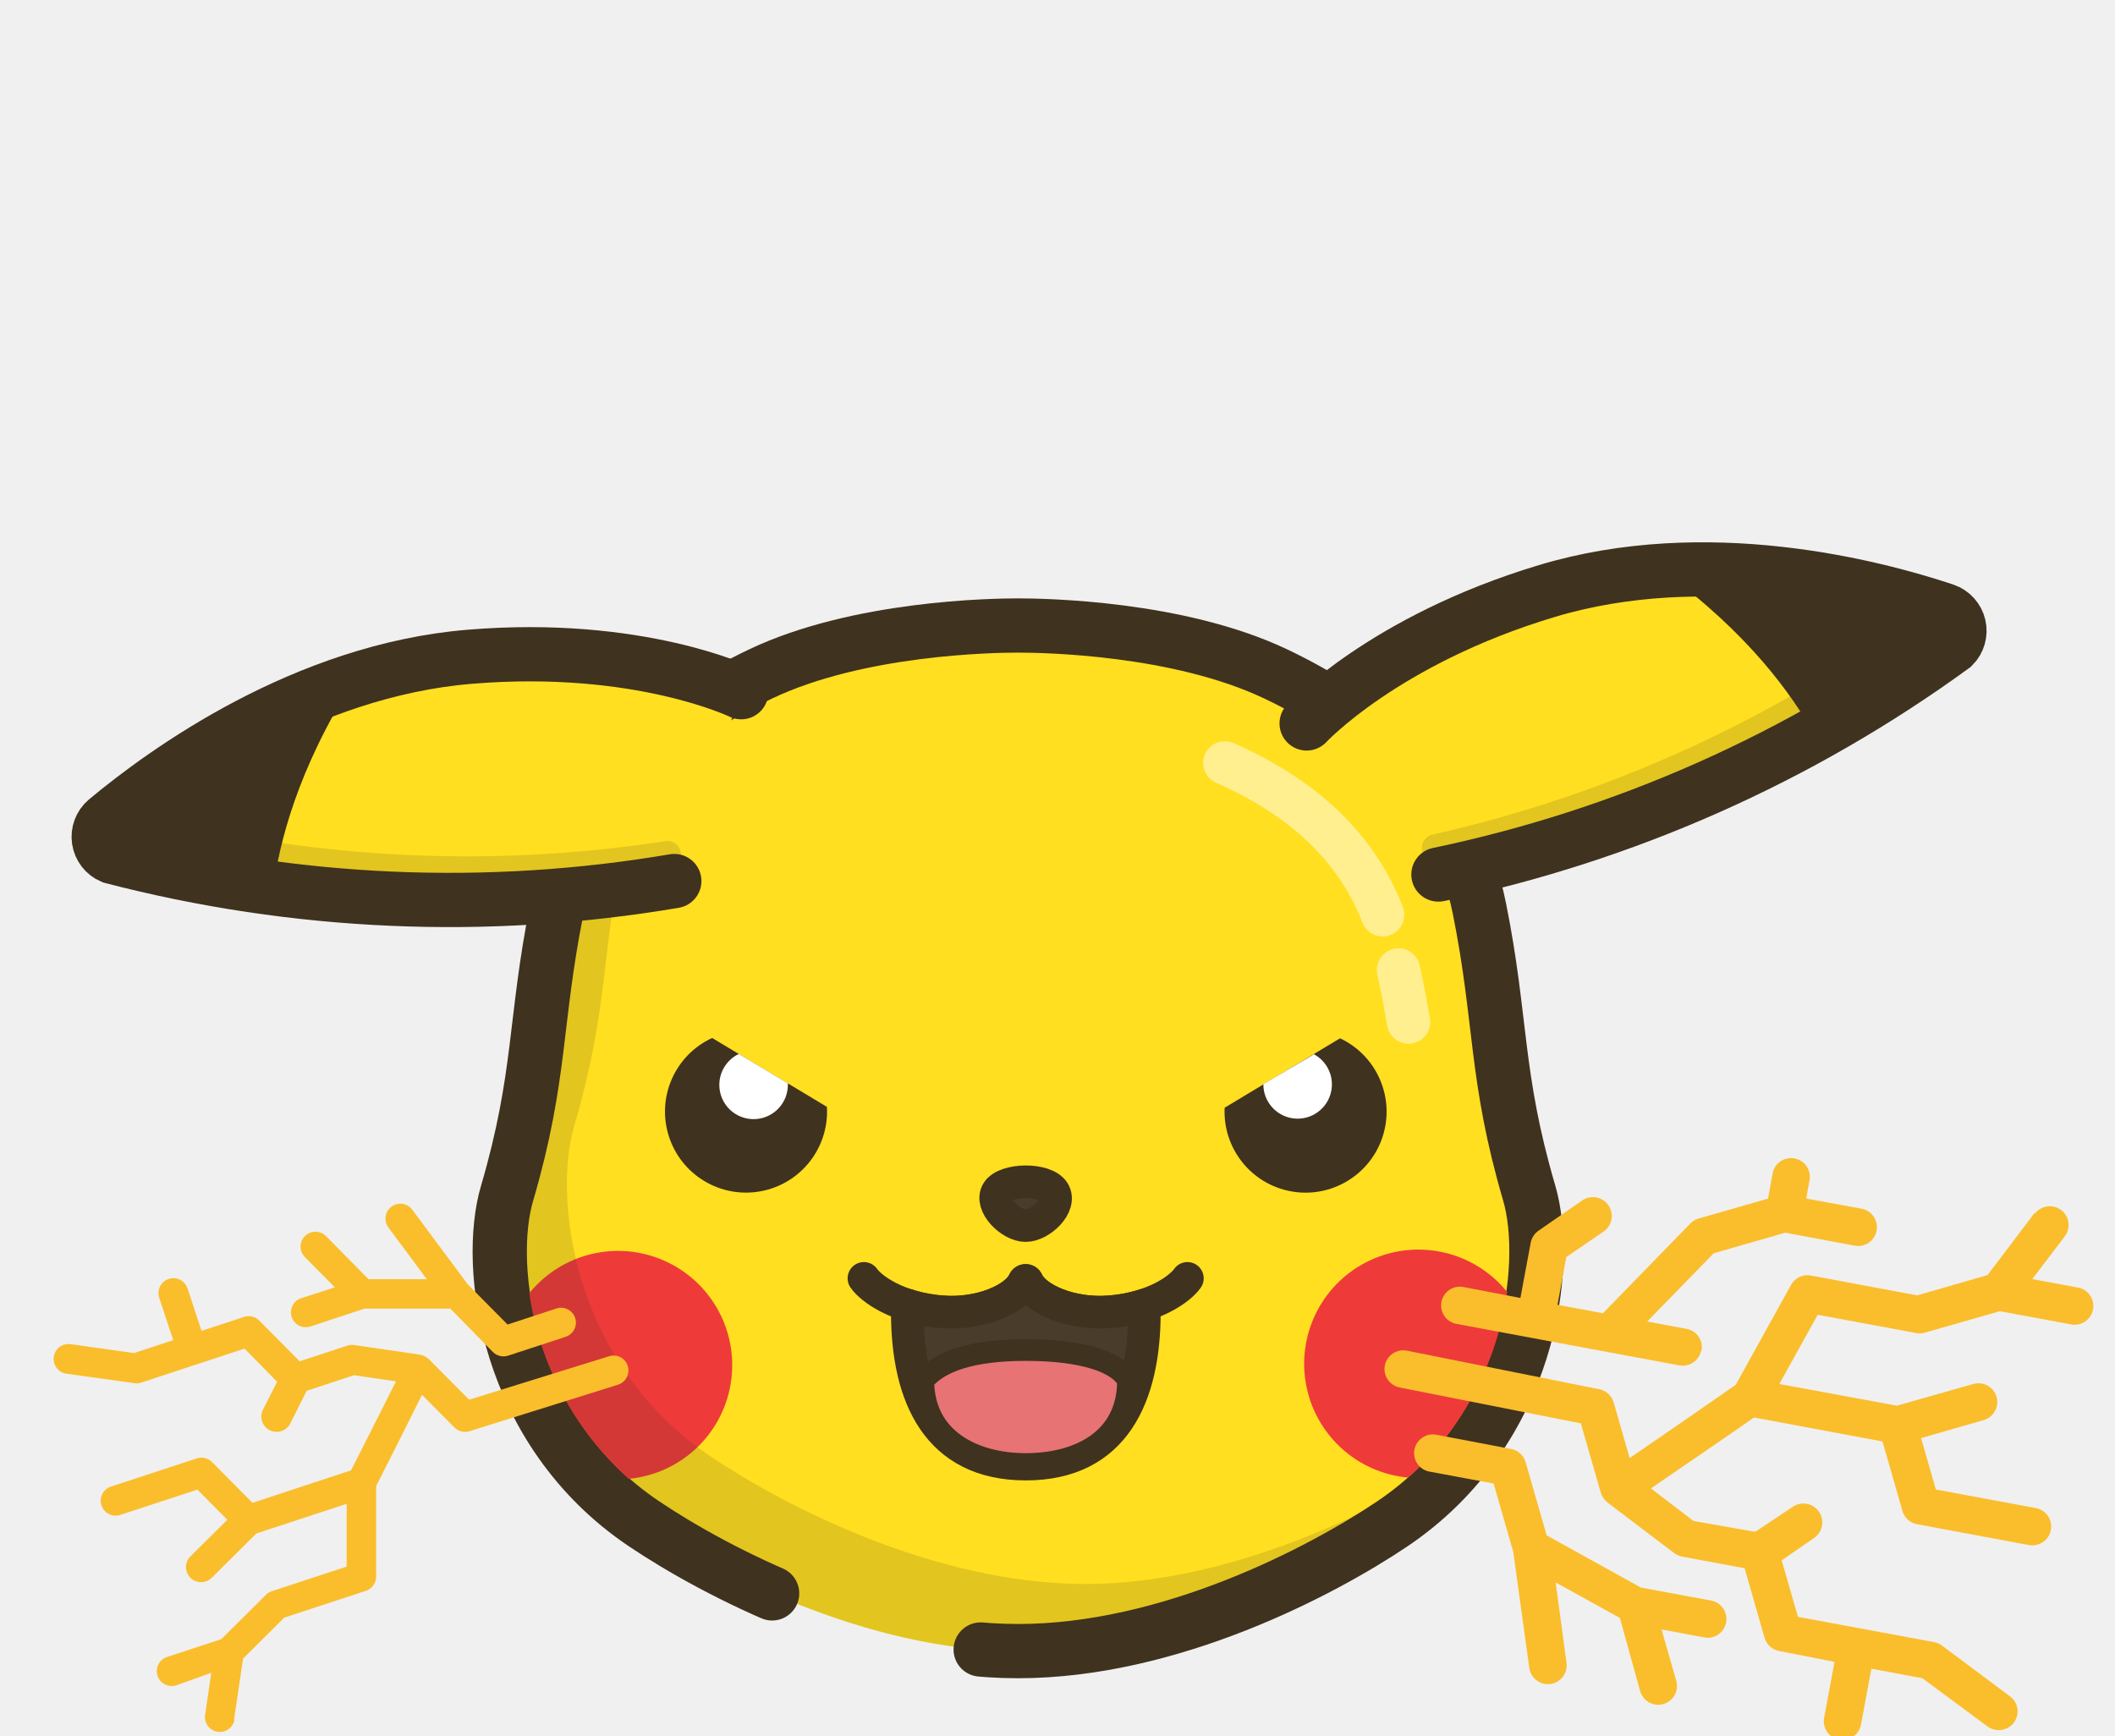
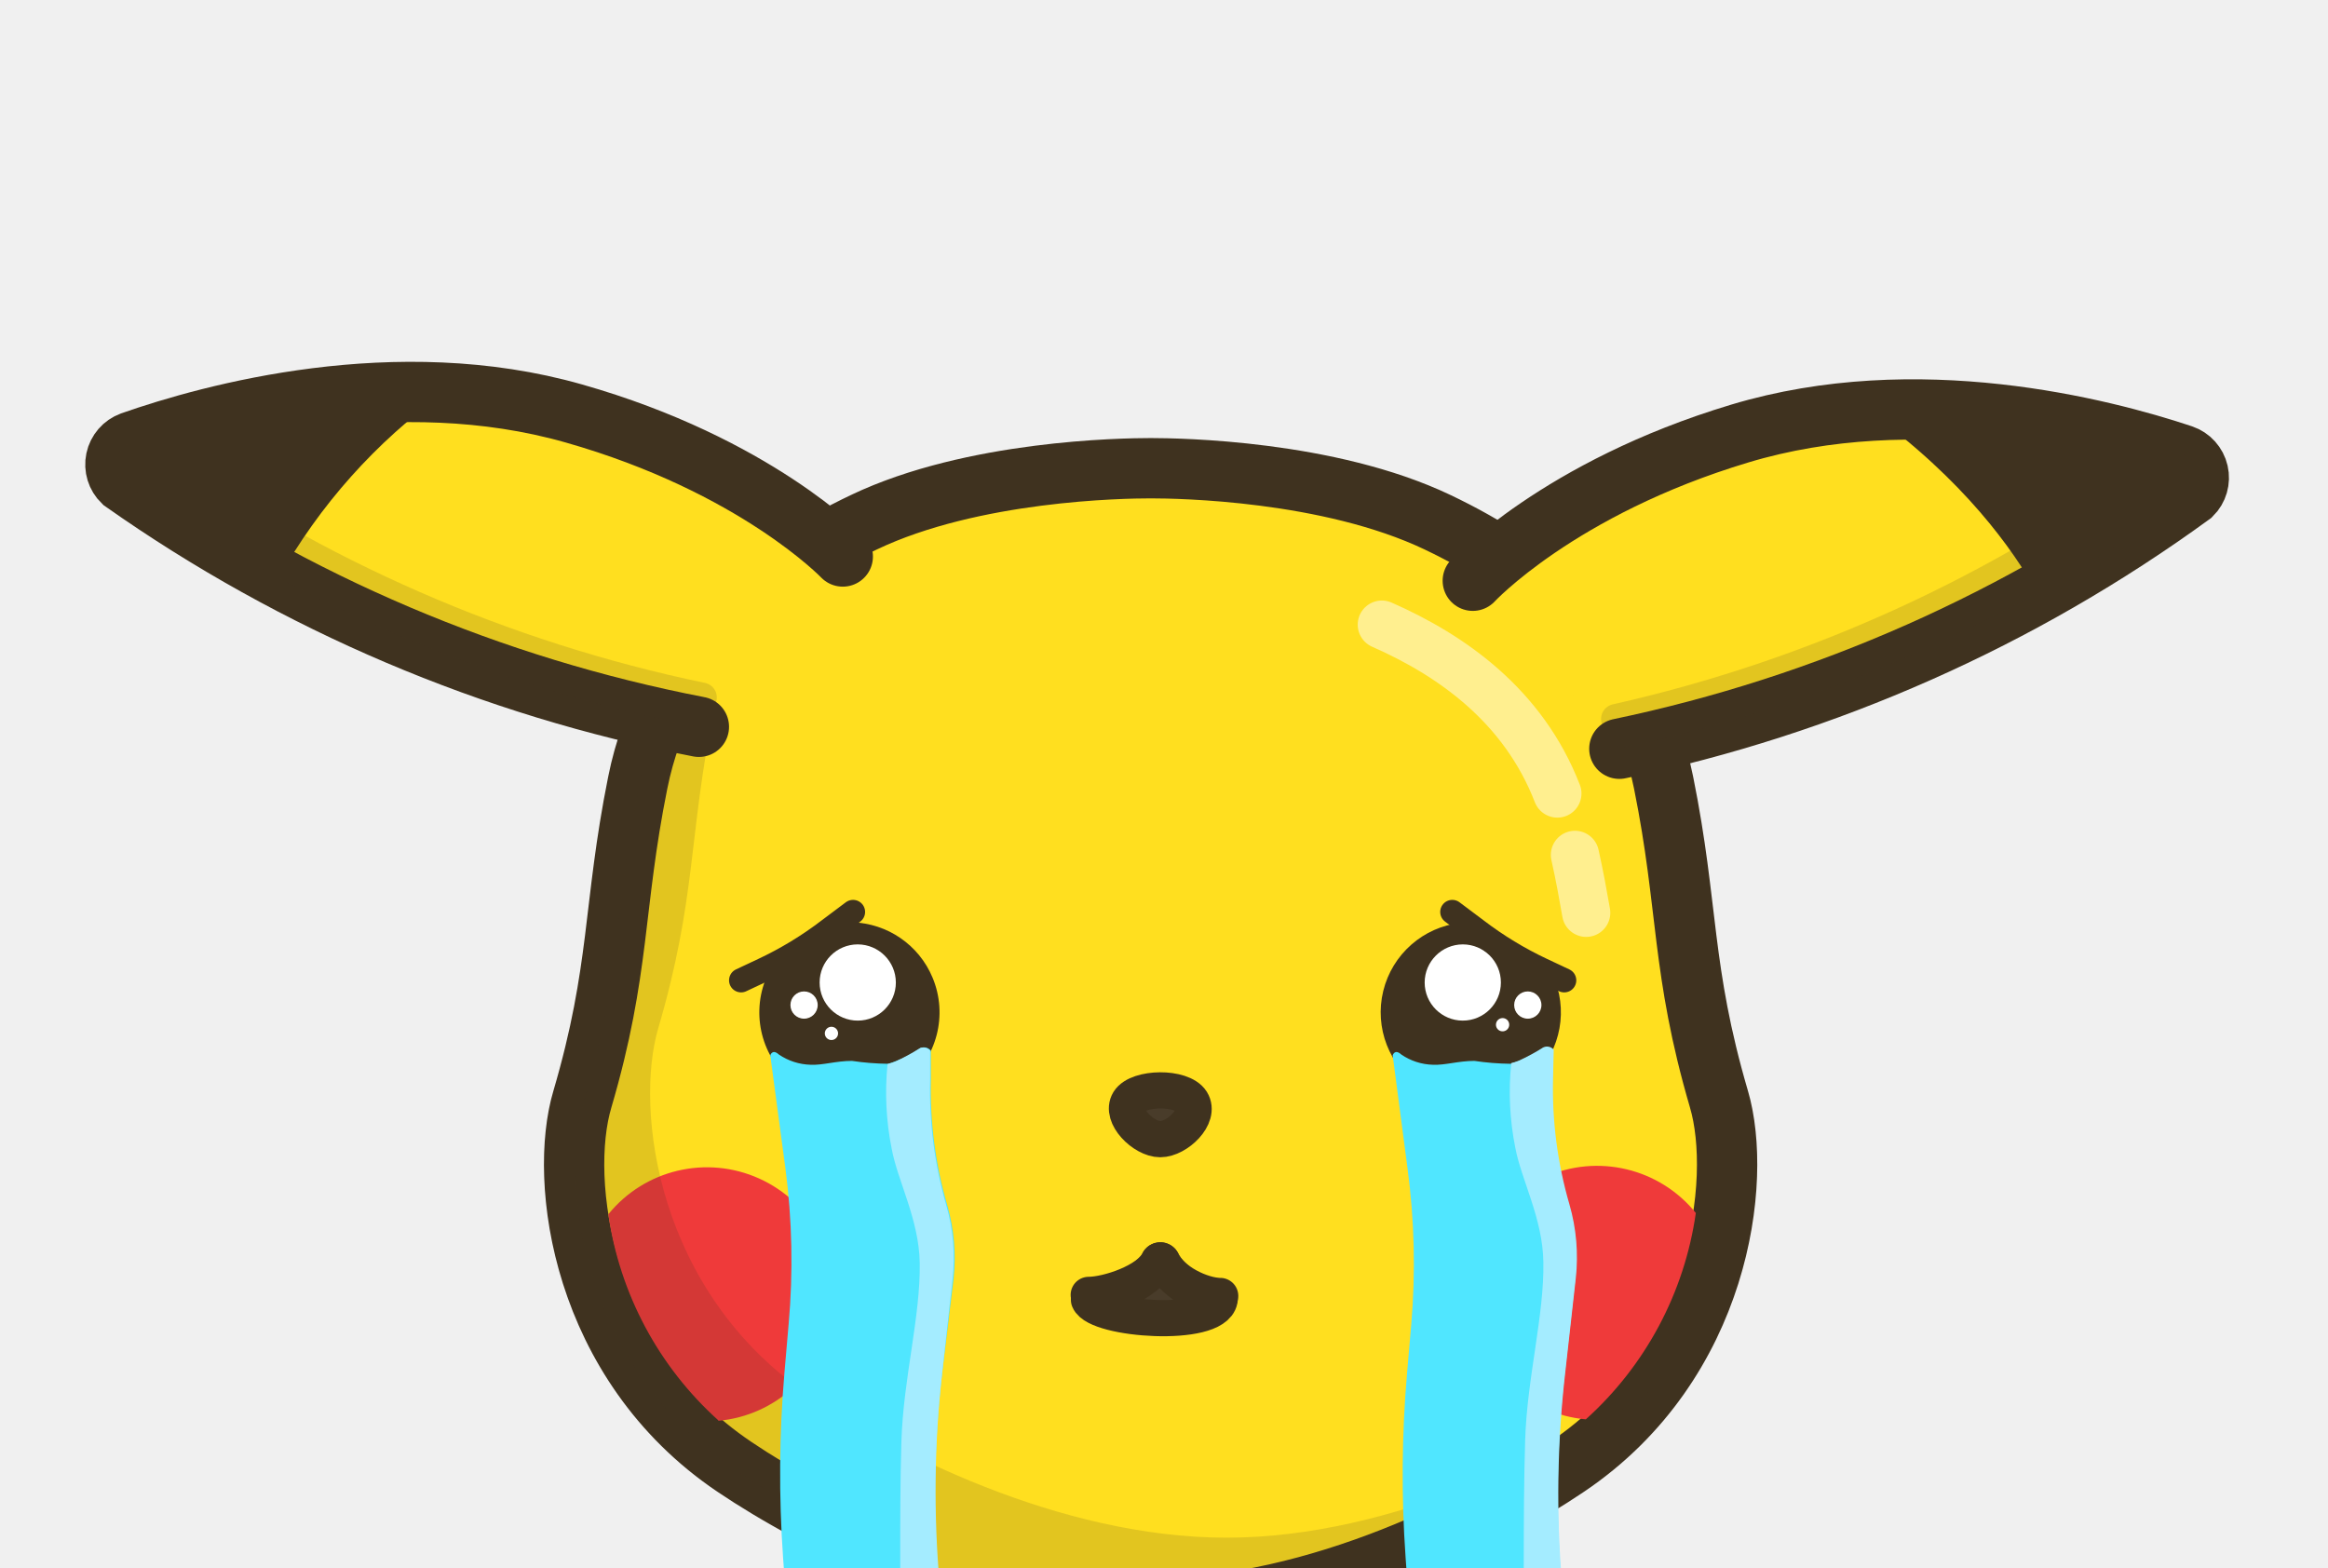
- <svg xmlns="http://www.w3.org/2000/svg" id="Livello_3" data-name="Livello 3" viewBox="-5 -50 195 160">
-   <path d="M144.51,125.76c-3.17-10.79-2.51-15.88-4.59-26.23-2.27-11.23-10.57-17.72-18.77-21.62-9-4.28-21.38-4.47-23.76-4.47s-14.76.19-23.75,4.47c-8.2,3.9-16.51,10.39-18.77,21.62-2.09,10.35-1.43,15.44-4.59,26.23-2,6.7-.15,21.9,12.6,30.49C69.45,160.67,83.42,168,97.39,168s27.94-7.32,34.51-11.74C144.65,147.66,146.47,132.46,144.51,125.76Z" transform="translate(-8.52 -65.77)" style="fill:#ffdf1f;stroke:#3f321f;stroke-linecap:round;stroke-miterlimit:10;stroke-width:5px;stroke-dasharray:210,10,0,10,1000" />
-   <path d="M69.18,111.47a7.47,7.47,0,1,0,10.58,6.35Z" transform="translate(-8.52 -65.77)" style="fill:#3f321f" />
-   <path d="M71.64,112.94a3.16,3.16,0,1,0,4.52,2.84s0-.08,0-.13Z" transform="translate(-8.52 -65.77)" style="fill:#fff" />
-   <path d="M127.07,111.5l-10.64,6.4a7.47,7.47,0,1,0,10.64-6.4Z" transform="translate(-8.52 -65.77)" style="fill:#3f321f" />
-   <path d="M124.62,113,120,115.73a.43.43,0,0,1,0,0,3.16,3.16,0,1,0,4.59-2.8Z" transform="translate(-8.52 -65.77)" style="fill:#fff" />
-   <path d="M83.17,133.63c.65.94,3.08,2.75,7.18,3.08,3.48.29,6.85-1.14,7.59-2.8a.16.16,0,0,1,.29,0c.74,1.66,4.12,3.09,7.6,2.8,4.1-.33,6.52-2.14,7.17-3.08" transform="translate(-8.52 -65.77)" style="fill:none;stroke:#3f321f;stroke-linecap:round;stroke-linejoin:round;stroke-width:3px" />
-   <path d="M98.09,129.83" transform="translate(-8.52 -65.77)" style="fill:none;stroke:#2a2b2d;stroke-linecap:round;stroke-miterlimit:10;stroke-width:3px" />
-   <path d="M98.08,128.77c-1.39,0-3.34-1.94-2.6-3.13s4.41-1.25,5.19,0S99.47,128.77,98.08,128.77Z" transform="translate(-8.52 -65.77)" style="fill:#493c2a;stroke:#3f321f;stroke-linejoin:round;stroke-width:3px" />
-   <path d="M105.83,136.71c-3.48.29-6.86-1.14-7.6-2.8a.16.16,0,0,0-.29,0c-.74,1.66-4.11,3.09-7.59,2.8a13.28,13.28,0,0,1-3.18-.62c0,.22,0,.44,0,.67,0,7.72,2.76,14,10.93,14s10.93-6.27,10.93-14c0-.23,0-.45,0-.67A13.29,13.29,0,0,1,105.83,136.71Z" transform="translate(-8.52 -65.77)" style="fill:#493c2a;stroke:#3f321f;stroke-linejoin:round;stroke-width:3px" />
-   <path d="M98.09,129.83" transform="translate(-8.52 -65.77)" style="fill:none;stroke:#2a2b2d;stroke-linecap:round;stroke-linejoin:round;stroke-width:3px" />
-   <path d="M98.09,140.24c-5.08,0-8,1.09-9.44,2.81,0,5.36,4.58,7.7,9.44,7.7s9.43-2.21,9.43-7.7C106.56,141.27,103.16,140.24,98.09,140.24Z" transform="translate(-8.52 -65.77)" style="fill:#e77374;stroke:#3f321f;stroke-linejoin:round;stroke-width:2px" />
-   <path d="M133.36,152a10.53,10.53,0,1,1,9.12-17.11A28.41,28.41,0,0,1,133.36,152Z" transform="translate(-8.52 -65.77)" style="fill:#ef3a3a" />
-   <path d="M61.44,152.08A28.43,28.43,0,0,1,52.32,135a10.53,10.53,0,1,1,9.12,17.12Z" transform="translate(-8.52 -65.77)" style="fill:#ef3a3a" />
-   <path d="M136.14,96.4a123.51,123.51,0,0,0,47.45-21.05,2,2,0,0,0-.76-3.31c-6.69-2.23-22.05-6.19-36.72-1.77-15,4.51-22.12,12.2-22.12,12.2" transform="translate(-8.52 -65.77)" style="fill:#ffdf1f;stroke:#3f321f;stroke-linecap:round;stroke-miterlimit:10;stroke-width:5px" />
-   <path d="M182.83,72l-1.43-.46-.9.68a120,120,0,0,1-44.91,20.5,1.24,1.24,0,0,0-.72,1.95l1.27,1.69a123.51,123.51,0,0,0,47.45-21.05A2,2,0,0,0,182.83,72Z" transform="translate(-8.52 -65.77)" style="fill:#3f321f;opacity:0.15" />
-   <path d="M183.59,75.35a121,121,0,0,1-12.79,8.16c-2-3.61-6.11-9.42-14-15.12a71,71,0,0,1,26,3.65A2,2,0,0,1,183.59,75.35Z" transform="translate(-8.52 -65.77)" style="fill:#3f321f" />
+ <svg xmlns="http://www.w3.org/2000/svg" id="Livello_2" data-name="Livello 2" viewBox="-7 -30 193 130">
+   <path d="M144.4,125.46c-3.16-10.79-2.5-15.89-4.59-26.24C137.55,88,129.24,81.51,121.05,77.61c-9-4.28-21.39-4.47-23.76-4.47s-14.77.19-23.76,4.47C65.33,81.51,57,88,54.76,99.22c-2.08,10.35-1.42,15.45-4.59,26.24-2,6.7-.14,21.9,12.61,30.48,6.57,4.43,20.54,11.74,34.51,11.74s27.94-7.31,34.51-11.74C144.55,147.36,146.37,132.16,144.4,125.46Z" transform="translate(-8.89 -64.32)" style="fill:#ffdf1f;stroke:#3f321f;stroke-linecap:round;stroke-miterlimit:10;stroke-width:5px;stroke-dasharray:210,10,0,10,1000" />
+   <path d="M92.15,141.68c1.56,0,5-1.11,5.79-2.77a.16.16,0,0,1,.29,0c.74,1.66,3.33,2.86,4.82,2.86" transform="translate(-8.89 -64.32)" style="fill:none;stroke:#3f321f;stroke-linecap:round;stroke-linejoin:round;stroke-width:3px" />
+   <path d="M98.09,134.83" transform="translate(-8.89 -64.32)" style="fill:none;stroke:#2a2b2d;stroke-linecap:round;stroke-miterlimit:10;stroke-width:3px" />
+   <path d="M98.08,128.77c-1.39,0-3.34-1.94-2.6-3.13s4.41-1.25,5.19,0S99.47,128.77,98.08,128.77Z" transform="translate(-8.89 -64.32)" style="fill:#493c2a;stroke:#3f321f;stroke-linejoin:round;stroke-width:3px" />
+   <path d="M98.23,138.91a.16.16,0,0,0-.29,0c-.74,1.66-4.86,3.48-5.77,3.18.68,1.66,10.38,2.36,10.83,0C102.09,142.39,99,140.57,98.23,138.91Z" transform="translate(-8.89 -64.32)" style="fill:#493c2a;stroke:#3f321f;stroke-linejoin:round;stroke-width:3px" />
+   <path d="M98.09,134.83" transform="translate(-8.89 -64.32)" style="fill:none;stroke:#2a2b2d;stroke-linecap:round;stroke-linejoin:round;stroke-width:3px" />
+   <path d="M133.36,152a10.53,10.53,0,1,1,9.12-17.11A28.41,28.41,0,0,1,133.36,152Z" transform="translate(-8.89 -64.32)" style="fill:#ef3a3a" />
+   <path d="M61.44,152.08A28.43,28.43,0,0,1,52.32,135a10.53,10.53,0,1,1,9.12,17.12Z" transform="translate(-8.89 -64.32)" style="fill:#ef3a3a" />
+   <path d="M136.14,96.4a123.51,123.51,0,0,0,47.45-21.05,2,2,0,0,0-.76-3.31c-6.69-2.23-22.05-6.19-36.72-1.77-15,4.51-22.12,12.2-22.12,12.2" transform="translate(-8.89 -64.32)" style="fill:#ffdf1f;stroke:#3f321f;stroke-linecap:round;stroke-miterlimit:10;stroke-width:5px" />
+   <path d="M182.83,72l-1.43-.46-.9.68a120,120,0,0,1-44.91,20.5,1.24,1.24,0,0,0-.72,1.95l1.27,1.69a123.51,123.51,0,0,0,47.45-21.05A2,2,0,0,0,182.83,72Z" transform="translate(-8.89 -64.32)" style="fill:#3f321f;opacity:0.15" />
+   <path d="M183.59,75.35a121,121,0,0,1-12.79,8.16c-2-3.61-6.11-9.42-14-15.12a71,71,0,0,1,26,3.65A2,2,0,0,1,183.59,75.35Z" transform="translate(-8.89 -64.32)" style="fill:#3f321f" />
  <g style="opacity:0.5">
-     <path d="M131,100.11c-2.82-7.28-8.76-11.45-14.55-14" transform="translate(-8.52 -65.77)" style="fill:none;stroke:#fff;stroke-linecap:round;stroke-miterlimit:10;stroke-width:4px" />
-     <path d="M133.39,110c-.26-1.49-.54-3.06-.93-4.8" transform="translate(-8.52 -65.77)" style="fill:none;stroke:#fff;stroke-linecap:round;stroke-miterlimit:10;stroke-width:4px" />
+     <path d="M131,100.11c-2.82-7.28-8.76-11.45-14.55-14" transform="translate(-8.89 -64.32)" style="fill:none;stroke:#fff;stroke-linecap:round;stroke-miterlimit:10;stroke-width:4px" />
+     <path d="M133.39,110c-.26-1.49-.54-3.06-.93-4.8" transform="translate(-8.89 -64.32)" style="fill:none;stroke:#fff;stroke-linecap:round;stroke-miterlimit:10;stroke-width:4px" />
  </g>
-   <path d="M97.39,160.11" transform="translate(-8.52 -65.77)" style="fill:none;stroke:#2a2b2d;stroke-miterlimit:10;stroke-width:5px" />
-   <path d="M138.09,150.07c-6.58,4.42-20.55,11.74-34.52,11.74s-27.93-7.32-34.51-11.74c-12.75-8.59-14.57-23.79-12.6-30.49,3.17-10.79,2.5-15.88,4.59-26.23a27.2,27.2,0,0,1,1.73-5.5c-.26-.14-.81-.46-1.59-1a26.74,26.74,0,0,0-6.32,12.64c-2.09,10.35-1.43,15.44-4.59,26.23-2,6.7-.15,21.9,12.6,30.49C69.45,160.67,83.42,168,97.39,168s27.94-7.32,34.51-11.74a29.07,29.07,0,0,0,7.26-6.94C138.81,149.57,138.45,149.82,138.09,150.07Z" transform="translate(-8.52 -65.77)" style="fill:#3f321f;opacity:0.15" />
-   <path d="M65.69,97a123.72,123.72,0,0,1-51.86-2.24,2,2,0,0,1-.51-3.36c5.42-4.52,18.26-13.83,33.54-15.08,15.6-1.29,25,3.27,25,3.27" transform="translate(-8.52 -65.77)" style="fill:#ffdf1f;stroke:#3f321f;stroke-linecap:round;stroke-miterlimit:10;stroke-width:5px" />
-   <path d="M13.32,91.36c.36-.29.75-.62,1.17-1l1.09.3a120.09,120.09,0,0,0,49.3,2.66,1.24,1.24,0,0,1,1.38,1.55l-.57,2a123.72,123.72,0,0,1-51.86-2.24A2,2,0,0,1,13.32,91.36Z" transform="translate(-8.52 -65.77)" style="fill:#3f321f;opacity:0.15" />
-   <path d="M13.84,94.72a120.24,120.24,0,0,0,14.88,2.91c.54-4.09,2.24-11,7.47-19.18A71.13,71.13,0,0,0,13.32,91.36,2,2,0,0,0,13.84,94.72Z" transform="translate(-8.52 -65.77)" style="fill:#3f321f" />
-   <path d="M154.74,171.69a1.73,1.73,0,0,0,3.33-.95L156.71,166l4,.75a1.73,1.73,0,0,0,.63-3.4l-6.53-1.21-8.69-4.81-1.94-6.75a1.72,1.72,0,0,0-1.35-1.22L136,148.06a1.73,1.73,0,1,0-.63,3.4l5.86,1.09,1.81,6.3,1.48,10.7a1.73,1.73,0,1,0,3.43-.47l-1-7.41,5.92,3.27Z" transform="translate(-8.52 -65.77)" style="fill:#fabe2c" />
-   <path d="M191.09,127.62l-4.32,5.71-6.49,1.87-9.8-1.83a1.73,1.73,0,0,0-1.83.87l-5.1,9.21L158.43,147l-4.66,3.2-1.23-4.29-.24-.84a1.75,1.75,0,0,0-1.35-1.22l-17.71-3.55a1.73,1.73,0,1,0-.64,3.4L149.27,147l1.84,6.4a2,2,0,0,0,.62.9l6.16,4.67a1.83,1.83,0,0,0,.73.32l5.75,1.07,1.84,6.41a1.72,1.72,0,0,0,1.35,1.22l5.1,1-.95,5.1a1.73,1.73,0,1,0,3.4.63l.95-5.1,4.7.88,6,4.44a1.75,1.75,0,0,0,2.43-.34,1.72,1.72,0,0,0-.34-2.42l-6.28-4.69a1.78,1.78,0,0,0-.73-.32l-12.55-2.33-1.5-5.21,3-2.07a1.73,1.73,0,1,0-2-2.85L165.35,157l-5.69-1-3.93-3,7.51-5.15,2-1.39,11.84,2.21.54,1.86,1.3,4.54a1.73,1.73,0,0,0,1.35,1.23l10.31,1.92a1.73,1.73,0,0,0,.64-3.41L182,153.1l-.53-1.86-.83-2.88,5.77-1.66a1.73,1.73,0,1,0-.95-3.33l-7.05,2-10.84-2,3.54-6.38,9,1.67a1.67,1.67,0,0,0,.8,0l7-2,6.51,1.21a1.73,1.73,0,1,0,.63-3.4l-4.16-.77,3-3.94a1.73,1.73,0,0,0-2.76-2.09Z" transform="translate(-8.52 -65.77)" style="fill:#fabe2c" />
-   <path d="M160.4,140.29a1.71,1.71,0,0,0-1.38-2l-3.63-.68,6.13-6.29,6.6-1.9,6.4,1.2a1.73,1.73,0,0,0,.63-3.41l-5.1-.94.31-1.7a1.73,1.73,0,0,0-3.4-.64l-.43,2.35-6.41,1.84a1.75,1.75,0,0,0-.76.46l-8.05,8.27-4.19-.78.81-4.4,3.45-2.36a1.73,1.73,0,0,0-2-2.85l-4,2.77a1.76,1.76,0,0,0-.73,1.11l-.95,5.1-5.21-1a1.73,1.73,0,1,0-.63,3.4l20.51,3.82a1.74,1.74,0,0,0,2-1.39Z" transform="translate(-8.52 -65.77)" style="fill:#fabe2c" />
-   <path d="M33.58,129.74a1.37,1.37,0,0,0-1.95,1.93l2.76,2.79-3.1,1a1.37,1.37,0,0,0,.85,2.61l5-1.65,7.9,0,3.92,4a1.39,1.39,0,0,0,1.41.34l5.3-1.74a1.37,1.37,0,1,0-.85-2.61l-4.5,1.48-3.67-3.7-5.12-6.89a1.37,1.37,0,1,0-2.2,1.64l3.54,4.77-5.37,0Z" transform="translate(-8.52 -65.77)" style="fill:#fabe2c" />
-   <path d="M25.1,174.31l.83-5.62,3.8-3.78,7.53-2.47a1.38,1.38,0,0,0,.94-1.3l0-8.36,2.23-4.41,2-4,2.5,2.52.49.49a1.38,1.38,0,0,0,1.4.34l13.7-4.29a1.38,1.38,0,0,0,.87-1.74,1.36,1.36,0,0,0-1.73-.87l-12.89,4-3.73-3.76a1.75,1.75,0,0,0-.77-.39l-6.08-.89a1.49,1.49,0,0,0-.63.05l-4.41,1.45-3.73-3.76a1.35,1.35,0,0,0-1.4-.33l-3.92,1.28-1.29-3.91a1.37,1.37,0,1,0-2.61.86l1.29,3.91-3.61,1.19-5.84-.82a1.37,1.37,0,1,0-.4,2.72l6.16.86a1.49,1.49,0,0,0,.63,0l9.64-3.17,3,3.06-1.31,2.58A1.37,1.37,0,1,0,30.29,147l1.5-3,4.37-1.44,3.87.57-3.26,6.46-.88,1.74-9.09,3-1.08-1.09-2.65-2.67a1.38,1.38,0,0,0-1.4-.34l-7.92,2.6a1.37,1.37,0,1,0,.86,2.61l7.11-2.33,1.08,1.09,1.68,1.69-3.39,3.36a1.38,1.38,0,1,0,1.94,2l4.13-4.1,8.32-2.73,0,5.79-6.89,2.26a1.36,1.36,0,0,0-.54.33l-4.13,4.1-5,1.64a1.37,1.37,0,1,0,.86,2.61L23,170l-.57,3.88a1.37,1.37,0,0,0,2.72.4Z" transform="translate(-8.52 -65.77)" style="fill:#fabe2c" />
+   <path d="M97.39,160.11" transform="translate(-8.89 -64.32)" style="fill:none;stroke:#2a2b2d;stroke-miterlimit:10;stroke-width:5px" />
+   <path d="M138.09,150.07c-6.58,4.42-20.55,11.74-34.52,11.74s-27.93-7.32-34.51-11.74c-12.75-8.59-14.57-23.79-12.6-30.49,3.17-10.79,2.5-15.88,4.59-26.23a27.2,27.2,0,0,1,1.73-5.5c-.26-.14-.81-.46-1.59-1a26.74,26.74,0,0,0-6.32,12.64c-2.09,10.35-1.43,15.44-4.59,26.23-2,6.7-.15,21.9,12.6,30.49C69.45,160.67,83.42,168,97.39,168s27.94-7.32,34.51-11.74a29.07,29.07,0,0,0,7.26-6.94C138.81,149.57,138.45,149.82,138.09,150.07Z" transform="translate(-8.89 -64.32)" style="fill:#3f321f;opacity:0.15" />
+   <path d="M59.83,94.58A123.63,123.63,0,0,1,12.07,74.27a2,2,0,0,1,.7-3.32c6.65-2.33,22-6.54,36.69-2.35,15.06,4.28,22.3,11.86,22.3,11.86" transform="translate(-8.89 -64.32)" style="fill:#ffdf1f;stroke:#3f321f;stroke-linecap:round;stroke-miterlimit:10;stroke-width:5px" />
+   <path d="M12.77,71c.43-.16.92-.32,1.42-.48l.92.66A120.17,120.17,0,0,0,60.33,90.94a1.23,1.23,0,0,1,.75,1.93l-1.25,1.71A123.63,123.63,0,0,1,12.07,74.27,2,2,0,0,1,12.77,71Z" transform="translate(-8.89 -64.32)" style="fill:#3f321f;opacity:0.15" />
+   <path d="M12.07,74.27a119.3,119.3,0,0,0,12.91,8A47.59,47.59,0,0,1,38.71,66.89,71,71,0,0,0,12.77,71,2,2,0,0,0,12.07,74.27Z" transform="translate(-8.89 -64.32)" style="fill:#3f321f" />
+   <path d="M79.2,115.37a7.45,7.45,0,0,0-6.66-4.58l-7.21,4.81a7.47,7.47,0,1,0,13.87-.23Z" transform="translate(-8.89 -64.32)" style="fill:#3f321f" />
+   <path d="M76.16,115.78A3.16,3.16,0,1,1,73,112.62,3.17,3.17,0,0,1,76.16,115.78Z" transform="translate(-8.89 -64.32)" style="fill:#fff" />
+   <path d="M67.42,117.65a1.13,1.13,0,1,0,2.26,0,1.13,1.13,0,1,0-2.26,0Z" transform="translate(-8.89 -64.32)" style="fill:#fff" />
+   <path d="M70.27,120a.55.55,0,0,0,.55.55.55.55,0,0,0,0-1.1A.55.55,0,0,0,70.27,120Z" transform="translate(-8.89 -64.32)" style="fill:#fff" />
+   <path d="M123,110.83a7.47,7.47,0,1,0,8,5.35Z" transform="translate(-8.89 -64.32)" style="fill:#3f321f" />
+   <path d="M120,115.78a3.16,3.16,0,1,0,3.16-3.16A3.17,3.17,0,0,0,120,115.78Z" transform="translate(-8.89 -64.32)" style="fill:#fff" />
+   <path d="M127.42,117.65a1.13,1.13,0,1,0,2.26,0,1.13,1.13,0,1,0-2.26,0Z" transform="translate(-8.89 -64.32)" style="fill:#fff" />
+   <path d="M125.91,119.28a.55.55,0,1,0,.54-.55A.55.55,0,0,0,125.91,119.28Z" transform="translate(-8.89 -64.32)" style="fill:#fff" />
+   <g id="Livello_4" data-name="Livello 4">
+     <path d="M65.75,121.82s.16-.57.71-.07a4.9,4.9,0,0,0,2.63.85c1,.05,2.1-.32,3.43-.32a22.31,22.31,0,0,0,3,.24,9.27,9.27,0,0,0,2.68-1.31.75.75,0,0,1,.86.22l0,2.42a34.46,34.46,0,0,0,1.36,10.4h0a15.83,15.83,0,0,1,.52,6.12L80,148.15a87.7,87.7,0,0,0-.27,17.67,62,62,0,0,1,.19,7l-.11,4.62c-.15,7.05.62,4.09,2.3,10.93a4.75,4.75,0,0,1-.58,3.68h0a4.72,4.72,0,0,1-4,2.18l-9.76,0a4.55,4.55,0,0,1-3.2-2h0a2.85,2.85,0,0,1-.38-2.39c3.84-13.13,3.61-12.4,2.62-26.37h0a98.92,98.92,0,0,1,.11-15.3l.35-4.06A58.77,58.77,0,0,0,67,131.16Z" transform="translate(-8.89 -64.32)" style="fill:#50e6ff" />
+     <path d="M69.56,193.58l-3.7-.18a4.56,4.56,0,0,0,2,.75l9.76,0a4.69,4.69,0,0,0,4.56-5.86c-1.68-6.84-2.45-3.88-2.3-10.93l.11-4.62a62,62,0,0,0-.19-7A87.7,87.7,0,0,1,80,148.15l.86-7.78a15.83,15.83,0,0,0-.52-6.12A34.46,34.46,0,0,1,79,123.85l0-2.42v0a.75.75,0,0,0-.85-.2,17.75,17.75,0,0,1-2.09,1.13,4,4,0,0,1-.59.18,23.65,23.65,0,0,0,.34,7c.49,2.69,2.27,5.88,2.33,9.49.07,4.46-1.36,9.56-1.52,14.8-.2,6.63,0,13.59-.17,20.1-.19,9.44,1.34,8.24,1.43,13.27C77.66,190.84,73.37,193.76,69.56,193.58Z" transform="translate(-8.89 -64.32)" style="fill:#a4ecff" />
+     <path d="M117.35,121.82s.16-.57.71-.07a4.86,4.86,0,0,0,2.62.85c1,.05,2.11-.32,3.44-.32a22.19,22.19,0,0,0,3,.24,9.27,9.27,0,0,0,2.68-1.31.75.75,0,0,1,.86.22l-.06,2.42a34.46,34.46,0,0,0,1.36,10.4h0a15.83,15.83,0,0,1,.53,6.12l-.87,7.78a88.44,88.44,0,0,0-.26,17.67,62,62,0,0,1,.18,7l-.1,4.62c-.16,7.05.62,4.09,2.29,10.93a4.71,4.71,0,0,1-.58,3.68h0a4.69,4.69,0,0,1-4,2.18l-9.76,0a4.57,4.57,0,0,1-3.21-2h0a2.81,2.81,0,0,1-.37-2.39c3.84-13.13,3.6-12.4,2.61-26.37h0a97.69,97.69,0,0,1,.12-15.3l.35-4.06a59.39,59.39,0,0,0-.31-12.92Z" transform="translate(-8.89 -64.32)" style="fill:#50e6ff" />
+     <path d="M121.16,193.58l-3.7-.18a4.51,4.51,0,0,0,2,.75l9.76,0a4.69,4.69,0,0,0,4.55-5.86c-1.67-6.84-2.45-3.88-2.29-10.93l.1-4.62a62,62,0,0,0-.18-7,88.44,88.44,0,0,1,.26-17.67l.87-7.78a15.83,15.83,0,0,0-.53-6.12,34.46,34.46,0,0,1-1.36-10.4l.06-2.42,0,0a.73.73,0,0,0-.84-.2,18.6,18.6,0,0,1-2.09,1.13,4,4,0,0,1-.59.18,23.41,23.41,0,0,0,.33,7c.5,2.69,2.28,5.88,2.33,9.49.08,4.46-1.35,9.56-1.51,14.8-.2,6.63-.05,13.59-.17,20.1-.19,9.44,1.34,8.24,1.42,13.27C129.26,190.84,125,193.76,121.16,193.58Z" transform="translate(-8.89 -64.32)" style="fill:#a4ecff" />
+   </g>
+   <path d="M63.33,115.6l1.85-.87a29.81,29.81,0,0,0,5.43-3.3l2-1.5" transform="translate(-8.89 -64.32)" style="fill:none;stroke:#3f321f;stroke-linecap:round;stroke-linejoin:round;stroke-width:2px" />
+   <path d="M131.57,115.6l-1.85-.87a29.81,29.81,0,0,1-5.43-3.3l-2-1.5" transform="translate(-8.89 -64.32)" style="fill:none;stroke:#3f321f;stroke-linecap:round;stroke-linejoin:round;stroke-width:2px" />
</svg>
